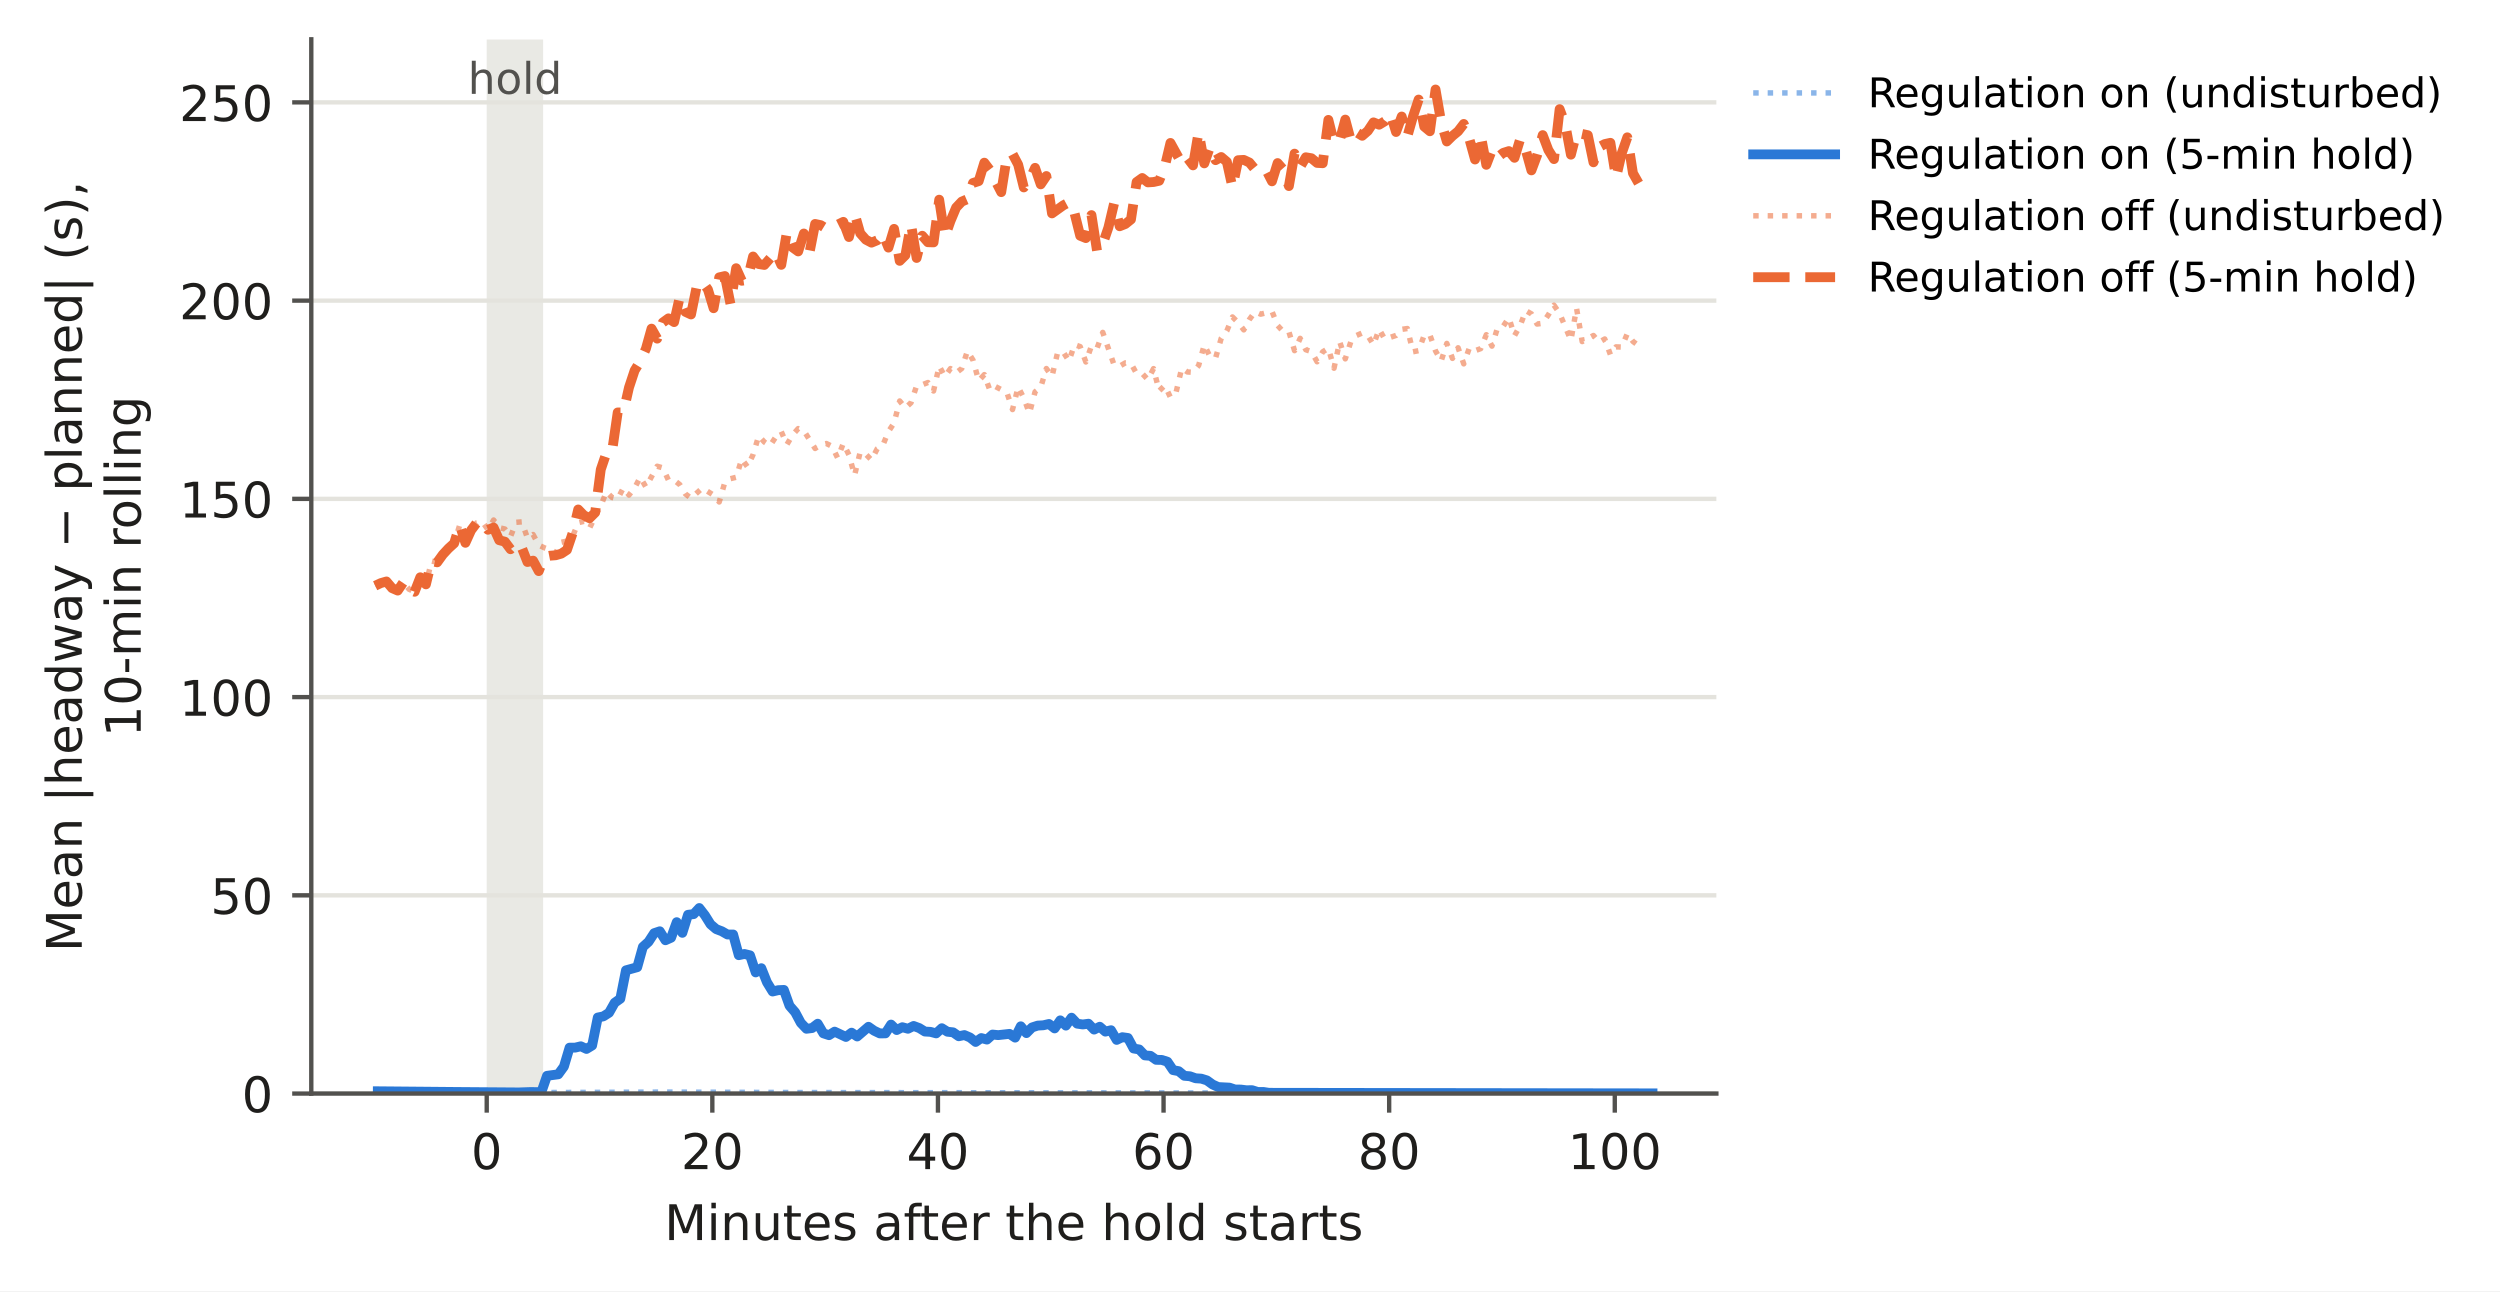
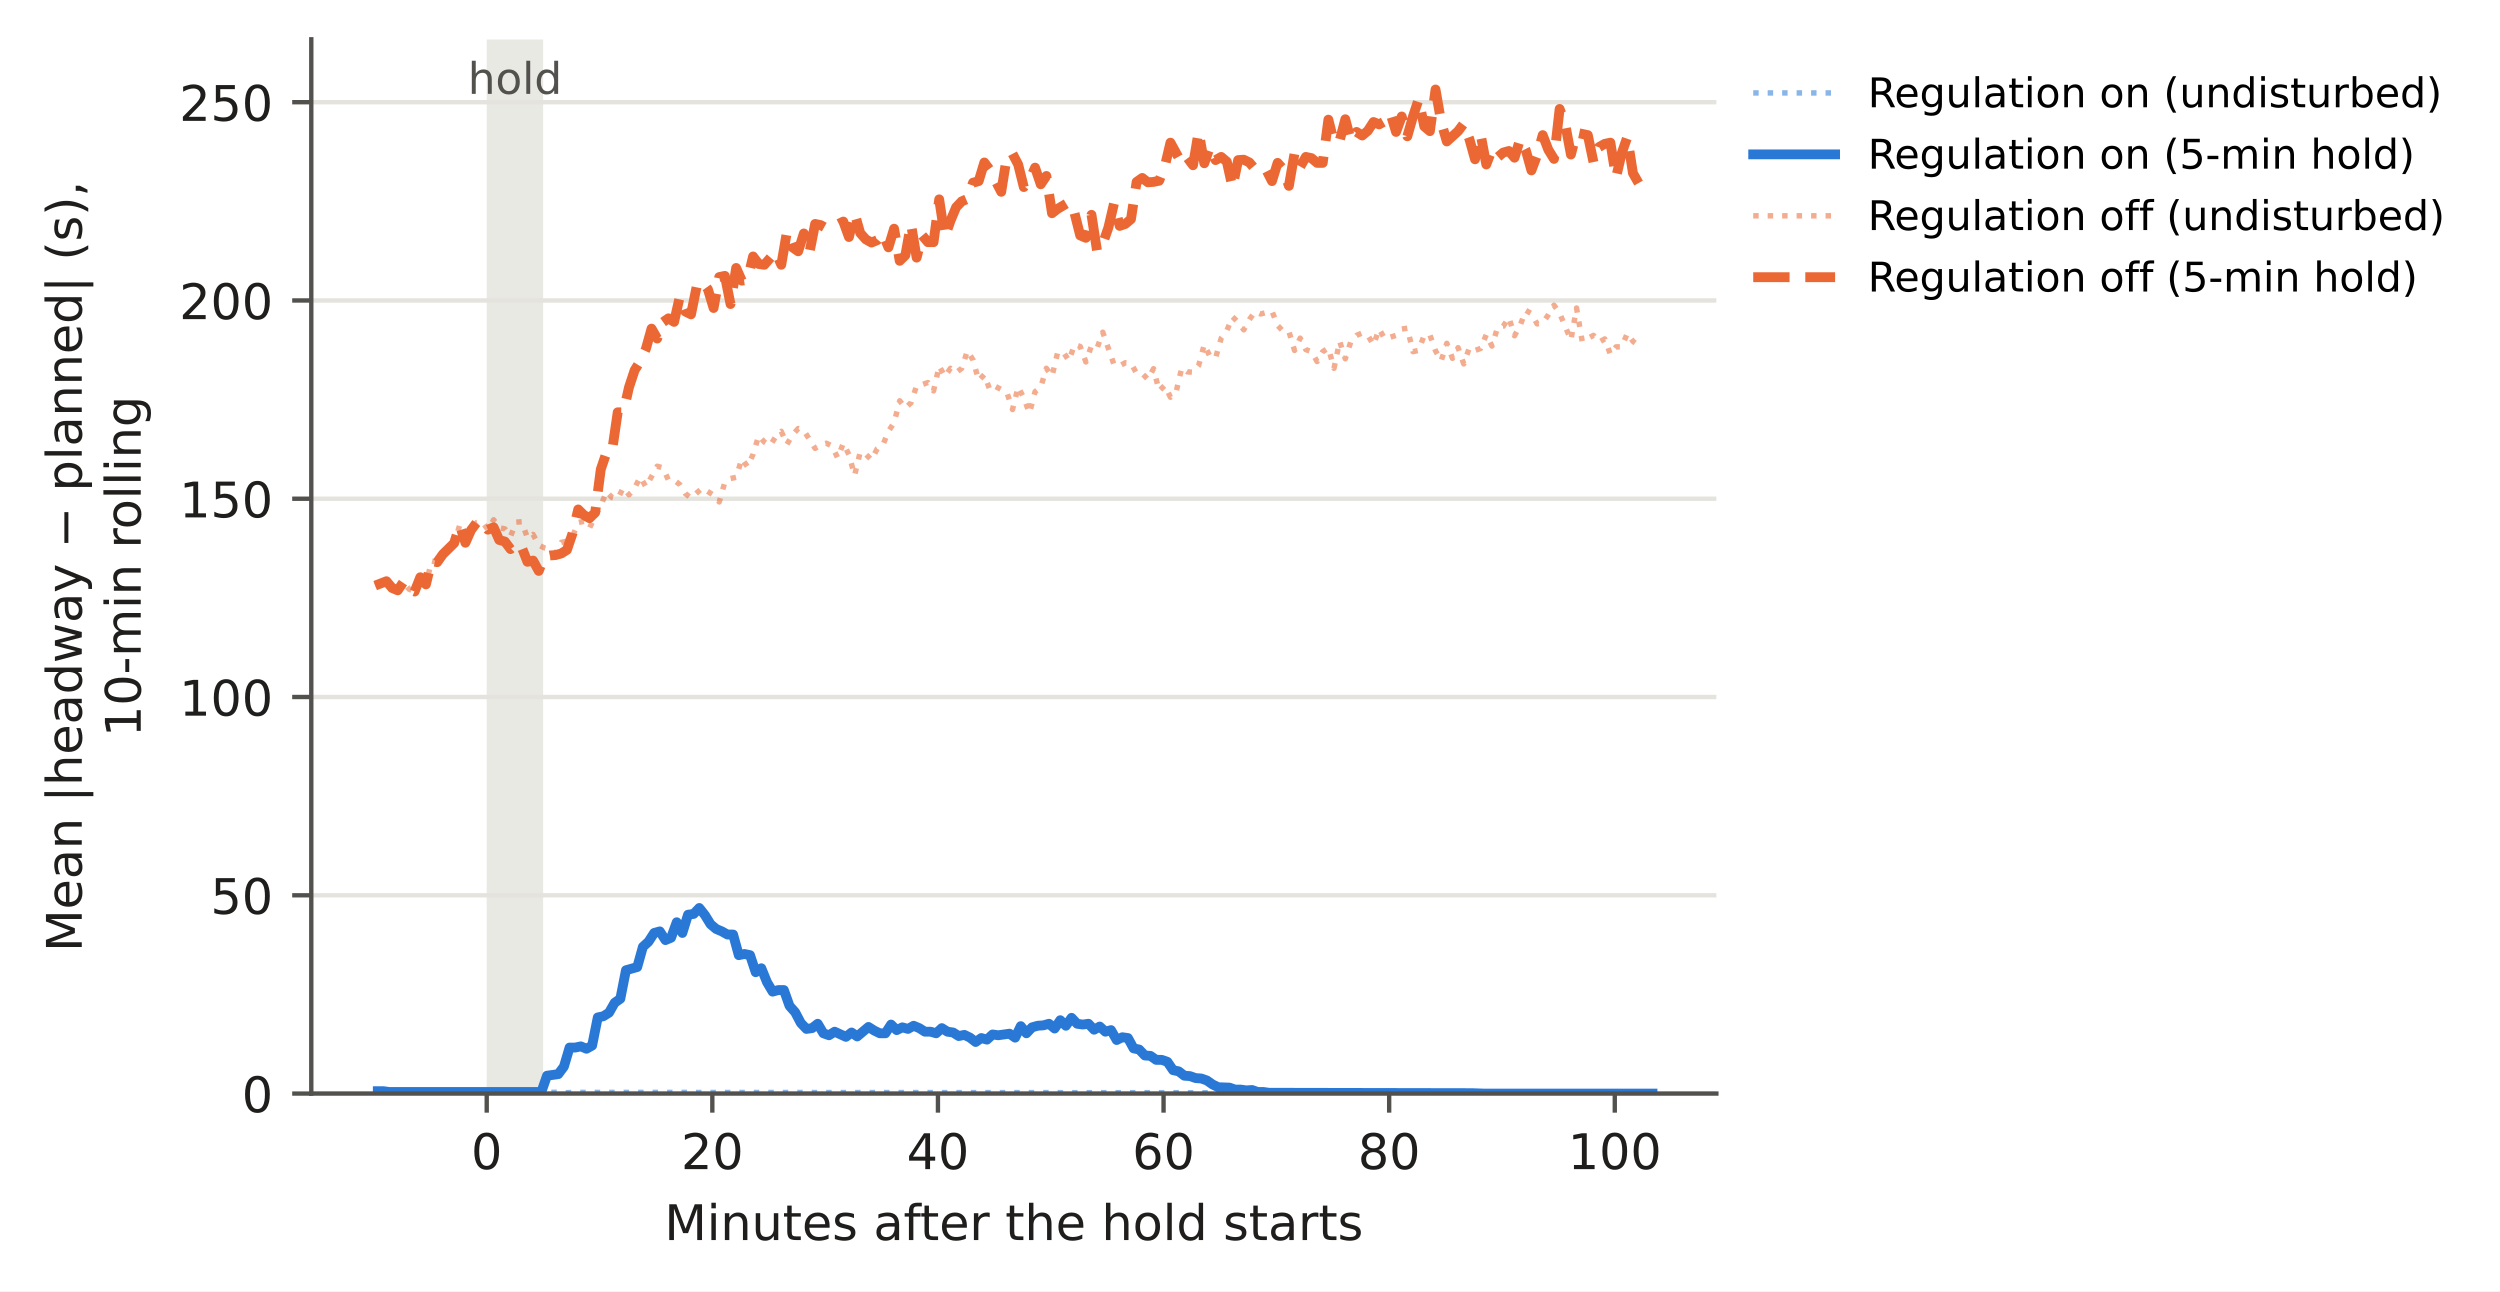
<svg xmlns="http://www.w3.org/2000/svg" xmlns:xlink="http://www.w3.org/1999/xlink" width="457.95pt" height="236.519pt" viewBox="0 0 457.95 236.519" version="1.1">
  <defs>
    <style type="text/css">*{stroke-linejoin: round; stroke-linecap: butt}</style>
  </defs>
  <g id="figure_1">
    <g id="patch_1">
      <path d="M 0 236.519  L 457.95 236.519  L 457.95 0  L 0 0  z " style="fill: #ffffff" />
    </g>
    <g id="axes_1">
      <g id="patch_2">
        <path d="M 57.023 200.318  L 314.403 200.318  L 314.403 7.2  L 57.023 7.2  z " style="fill: #ffffff" />
      </g>
      <g id="patch_3">
-         <path d="M 89.157 200.318  L 99.489 200.318  L 99.489 7.2  L 89.157 7.2  z " clip-path="url(#p20d75f7167)" style="fill: #e4e3dd; opacity: 0.8" />
+         <path d="M 89.157 200.318  L 99.489 200.318  L 99.489 7.2  L 89.157 7.2  z " clip-path="url(#p8d2d9ad047)" style="fill: #e4e3dd; opacity: 0.8" />
      </g>
      <g id="matplotlib.axis_1">
        <g id="xtick_1">
          <g id="line2d_1">
            <defs>
-               <path id="md9e35dd8b3" d="M 0 0  L 0 3.5  " style="stroke: #52514e; stroke-width: 0.8" />
+               <path id="m1a65437eb0" d="M 0 0  L 0 3.5  " style="stroke: #52514e; stroke-width: 0.8" />
            </defs>
            <g>
-               <use xlink:href="#md9e35dd8b3" x="89.157" y="200.318" style="fill: #52514e; stroke: #52514e; stroke-width: 0.8" />
+               <use xlink:href="#m1a65437eb0" x="89.157" y="200.318" style="fill: #52514e; stroke: #52514e; stroke-width: 0.8" />
            </g>
          </g>
          <g id="text_1">
            <text style="font-size: 9px; font-family: 'DejaVu Sans'; text-anchor: middle; fill: #1f1e1c" x="89.157" y="214.156" transform="rotate(-0 89.15692 214.1558)">0</text>
          </g>
        </g>
        <g id="xtick_2">
          <g id="line2d_2">
            <g>
-               <use xlink:href="#md9e35dd8b3" x="130.485" y="200.318" style="fill: #52514e; stroke: #52514e; stroke-width: 0.8" />
+               <use xlink:href="#m1a65437eb0" x="130.485" y="200.318" style="fill: #52514e; stroke: #52514e; stroke-width: 0.8" />
            </g>
          </g>
          <g id="text_2">
            <text style="font-size: 9px; font-family: 'DejaVu Sans'; text-anchor: middle; fill: #1f1e1c" x="130.485" y="214.156" transform="rotate(-0 130.4846 214.1558)">20</text>
          </g>
        </g>
        <g id="xtick_3">
          <g id="line2d_3">
            <g>
-               <use xlink:href="#md9e35dd8b3" x="171.812" y="200.318" style="fill: #52514e; stroke: #52514e; stroke-width: 0.8" />
+               <use xlink:href="#m1a65437eb0" x="171.812" y="200.318" style="fill: #52514e; stroke: #52514e; stroke-width: 0.8" />
            </g>
          </g>
          <g id="text_3">
            <text style="font-size: 9px; font-family: 'DejaVu Sans'; text-anchor: middle; fill: #1f1e1c" x="171.812" y="214.156" transform="rotate(-0 171.8122 214.1558)">40</text>
          </g>
        </g>
        <g id="xtick_4">
          <g id="line2d_4">
            <g>
-               <use xlink:href="#md9e35dd8b3" x="213.14" y="200.318" style="fill: #52514e; stroke: #52514e; stroke-width: 0.8" />
+               <use xlink:href="#m1a65437eb0" x="213.14" y="200.318" style="fill: #52514e; stroke: #52514e; stroke-width: 0.8" />
            </g>
          </g>
          <g id="text_4">
            <text style="font-size: 9px; font-family: 'DejaVu Sans'; text-anchor: middle; fill: #1f1e1c" x="213.14" y="214.156" transform="rotate(-0 213.1398 214.1558)">60</text>
          </g>
        </g>
        <g id="xtick_5">
          <g id="line2d_5">
            <g>
-               <use xlink:href="#md9e35dd8b3" x="254.467" y="200.318" style="fill: #52514e; stroke: #52514e; stroke-width: 0.8" />
+               <use xlink:href="#m1a65437eb0" x="254.467" y="200.318" style="fill: #52514e; stroke: #52514e; stroke-width: 0.8" />
            </g>
          </g>
          <g id="text_5">
            <text style="font-size: 9px; font-family: 'DejaVu Sans'; text-anchor: middle; fill: #1f1e1c" x="254.467" y="214.156" transform="rotate(-0 254.4675 214.1558)">80</text>
          </g>
        </g>
        <g id="xtick_6">
          <g id="line2d_6">
            <g>
-               <use xlink:href="#md9e35dd8b3" x="295.795" y="200.318" style="fill: #52514e; stroke: #52514e; stroke-width: 0.8" />
+               <use xlink:href="#m1a65437eb0" x="295.795" y="200.318" style="fill: #52514e; stroke: #52514e; stroke-width: 0.8" />
            </g>
          </g>
          <g id="text_6">
            <text style="font-size: 9px; font-family: 'DejaVu Sans'; text-anchor: middle; fill: #1f1e1c" x="295.795" y="214.156" transform="rotate(-0 295.7951 214.1558)">100</text>
          </g>
        </g>
        <g id="text_7">
          <text style="font-size: 9px; font-family: 'DejaVu Sans'; text-anchor: middle; fill: #1f1e1c" x="185.713" y="227.156" transform="rotate(-0 185.7129 227.1565)">Minutes after the hold starts</text>
        </g>
      </g>
      <g id="matplotlib.axis_2">
        <g id="ytick_1">
          <g id="line2d_7">
-             <path d="M 57.023 200.318  L 314.403 200.318  " clip-path="url(#p20d75f7167)" style="fill: none; stroke: #e4e3dd; stroke-width: 0.8; stroke-linecap: square" />
+             <path d="M 57.023 200.318  L 314.403 200.318  " clip-path="url(#p8d2d9ad047)" style="fill: none; stroke: #e4e3dd; stroke-width: 0.8; stroke-linecap: square" />
          </g>
          <g id="line2d_8">
            <defs>
-               <path id="m19d15de3f2" d="M 0 0  L -3.5 0  " style="stroke: #52514e; stroke-width: 0.8" />
+               <path id="m8558e5e57f" d="M 0 0  L -3.5 0  " style="stroke: #52514e; stroke-width: 0.8" />
            </defs>
            <g>
-               <use xlink:href="#m19d15de3f2" x="57.023" y="200.318" style="fill: #52514e; stroke: #52514e; stroke-width: 0.8" />
+               <use xlink:href="#m8558e5e57f" x="57.023" y="200.318" style="fill: #52514e; stroke: #52514e; stroke-width: 0.8" />
            </g>
          </g>
          <g id="text_8">
            <text style="font-size: 9px; font-family: 'DejaVu Sans'; text-anchor: end; fill: #1f1e1c" x="50.023" y="203.737" transform="rotate(-0 50.02305 203.7368)">0</text>
          </g>
        </g>
        <g id="ytick_2">
          <g id="line2d_9">
-             <path d="M 57.023 164.005  L 314.403 164.005  " clip-path="url(#p20d75f7167)" style="fill: none; stroke: #e4e3dd; stroke-width: 0.8; stroke-linecap: square" />
+             <path d="M 57.023 163.998  L 314.403 163.998  " clip-path="url(#p8d2d9ad047)" style="fill: none; stroke: #e4e3dd; stroke-width: 0.8; stroke-linecap: square" />
          </g>
          <g id="line2d_10">
            <g>
-               <use xlink:href="#m19d15de3f2" x="57.023" y="164.005" style="fill: #52514e; stroke: #52514e; stroke-width: 0.8" />
+               <use xlink:href="#m8558e5e57f" x="57.023" y="163.998" style="fill: #52514e; stroke: #52514e; stroke-width: 0.8" />
            </g>
          </g>
          <g id="text_9">
-             <text style="font-size: 9px; font-family: 'DejaVu Sans'; text-anchor: end; fill: #1f1e1c" x="50.023" y="167.424" transform="rotate(-0 50.02305 167.4241)">50</text>
+             <text style="font-size: 9px; font-family: 'DejaVu Sans'; text-anchor: end; fill: #1f1e1c" x="50.023" y="167.417" transform="rotate(-0 50.02305 167.4174)">50</text>
          </g>
        </g>
        <g id="ytick_3">
          <g id="line2d_11">
-             <path d="M 57.023 127.692  L 314.403 127.692  " clip-path="url(#p20d75f7167)" style="fill: none; stroke: #e4e3dd; stroke-width: 0.8; stroke-linecap: square" />
+             <path d="M 57.023 127.679  L 314.403 127.679  " clip-path="url(#p8d2d9ad047)" style="fill: none; stroke: #e4e3dd; stroke-width: 0.8; stroke-linecap: square" />
          </g>
          <g id="line2d_12">
            <g>
-               <use xlink:href="#m19d15de3f2" x="57.023" y="127.692" style="fill: #52514e; stroke: #52514e; stroke-width: 0.8" />
+               <use xlink:href="#m8558e5e57f" x="57.023" y="127.679" style="fill: #52514e; stroke: #52514e; stroke-width: 0.8" />
            </g>
          </g>
          <g id="text_10">
-             <text style="font-size: 9px; font-family: 'DejaVu Sans'; text-anchor: end; fill: #1f1e1c" x="50.023" y="131.111" transform="rotate(-0 50.02305 131.1113)">100</text>
+             <text style="font-size: 9px; font-family: 'DejaVu Sans'; text-anchor: end; fill: #1f1e1c" x="50.023" y="131.098" transform="rotate(-0 50.02305 131.0979)">100</text>
          </g>
        </g>
        <g id="ytick_4">
          <g id="line2d_13">
-             <path d="M 57.023 91.38  L 314.403 91.38  " clip-path="url(#p20d75f7167)" style="fill: none; stroke: #e4e3dd; stroke-width: 0.8; stroke-linecap: square" />
+             <path d="M 57.023 91.359  L 314.403 91.359  " clip-path="url(#p8d2d9ad047)" style="fill: none; stroke: #e4e3dd; stroke-width: 0.8; stroke-linecap: square" />
          </g>
          <g id="line2d_14">
            <g>
-               <use xlink:href="#m19d15de3f2" x="57.023" y="91.38" style="fill: #52514e; stroke: #52514e; stroke-width: 0.8" />
+               <use xlink:href="#m8558e5e57f" x="57.023" y="91.359" style="fill: #52514e; stroke: #52514e; stroke-width: 0.8" />
            </g>
          </g>
          <g id="text_11">
-             <text style="font-size: 9px; font-family: 'DejaVu Sans'; text-anchor: end; fill: #1f1e1c" x="50.023" y="94.799" transform="rotate(-0 50.02305 94.79852)">150</text>
+             <text style="font-size: 9px; font-family: 'DejaVu Sans'; text-anchor: end; fill: #1f1e1c" x="50.023" y="94.778" transform="rotate(-0 50.02305 94.77842)">150</text>
          </g>
        </g>
        <g id="ytick_5">
          <g id="line2d_15">
-             <path d="M 57.023 55.067  L 314.403 55.067  " clip-path="url(#p20d75f7167)" style="fill: none; stroke: #e4e3dd; stroke-width: 0.8; stroke-linecap: square" />
+             <path d="M 57.023 55.04  L 314.403 55.04  " clip-path="url(#p8d2d9ad047)" style="fill: none; stroke: #e4e3dd; stroke-width: 0.8; stroke-linecap: square" />
          </g>
          <g id="line2d_16">
            <g>
-               <use xlink:href="#m19d15de3f2" x="57.023" y="55.067" style="fill: #52514e; stroke: #52514e; stroke-width: 0.8" />
+               <use xlink:href="#m8558e5e57f" x="57.023" y="55.04" style="fill: #52514e; stroke: #52514e; stroke-width: 0.8" />
            </g>
          </g>
          <g id="text_12">
-             <text style="font-size: 9px; font-family: 'DejaVu Sans'; text-anchor: end; fill: #1f1e1c" x="50.023" y="58.486" transform="rotate(-0 50.02305 58.48575)">200</text>
+             <text style="font-size: 9px; font-family: 'DejaVu Sans'; text-anchor: end; fill: #1f1e1c" x="50.023" y="58.459" transform="rotate(-0 50.02305 58.45895)">200</text>
          </g>
        </g>
        <g id="ytick_6">
          <g id="line2d_17">
-             <path d="M 57.023 18.754  L 314.403 18.754  " clip-path="url(#p20d75f7167)" style="fill: none; stroke: #e4e3dd; stroke-width: 0.8; stroke-linecap: square" />
+             <path d="M 57.023 18.721  L 314.403 18.721  " clip-path="url(#p8d2d9ad047)" style="fill: none; stroke: #e4e3dd; stroke-width: 0.8; stroke-linecap: square" />
          </g>
          <g id="line2d_18">
            <g>
-               <use xlink:href="#m19d15de3f2" x="57.023" y="18.754" style="fill: #52514e; stroke: #52514e; stroke-width: 0.8" />
+               <use xlink:href="#m8558e5e57f" x="57.023" y="18.721" style="fill: #52514e; stroke: #52514e; stroke-width: 0.8" />
            </g>
          </g>
          <g id="text_13">
-             <text style="font-size: 9px; font-family: 'DejaVu Sans'; text-anchor: end; fill: #1f1e1c" x="50.023" y="22.173" transform="rotate(-0 50.02305 22.17298)">250</text>
+             <text style="font-size: 9px; font-family: 'DejaVu Sans'; text-anchor: end; fill: #1f1e1c" x="50.023" y="22.139" transform="rotate(-0 50.02305 22.13948)">250</text>
          </g>
        </g>
        <g id="text_14">
          <text style="font-size: 9px; font-family: 'DejaVu Sans'; fill: #1f1e1c" transform="translate(14.97885 174.3597) rotate(-90)">Mean |headway − planned| (s),</text>
          <text style="font-size: 9px; font-family: 'DejaVu Sans'; fill: #1f1e1c" transform="translate(25.78131 134.9875) rotate(-90)">10-min rolling</text>
        </g>
      </g>
      <g id="line2d_19">
-         <path d="M 69.203 199.899  L 83.667 200.029  L 100.198 200.128  L 113.63 200.075  L 121.895 200.043  L 147.725 200.131  L 302.704 200.283  L 302.704 200.283  " clip-path="url(#p20d75f7167)" style="fill: none; stroke-dasharray: 1,1.65; stroke-dashoffset: 0; stroke: #2a78d6; stroke-opacity: 0.55" />
+         <path d="M 69.203 199.882  L 70.236 199.882  L 71.269 200.027  L 102.265 200.1  L 103.298 200.173  L 105.364 200.1  L 239.679 200.173  L 241.745 200.245  L 302.704 200.318  L 302.704 200.318  " clip-path="url(#p8d2d9ad047)" style="fill: none; stroke-dasharray: 1,1.65; stroke-dashoffset: 0; stroke: #2a78d6; stroke-opacity: 0.55" />
      </g>
      <g id="line2d_20">
-         <path d="M 69.203 199.899  L 83.667 200.029  L 95.032 200.114  L 97.099 200.041  L 99.165 200.059  L 100.198 197.067  L 102.265 196.792  L 103.298 195.373  L 104.331 191.911  L 105.364 191.903  L 106.397 191.658  L 107.431 192.144  L 108.464 191.514  L 109.497 186.39  L 110.53 186.176  L 111.563 185.514  L 112.597 183.68  L 113.63 182.945  L 114.663 177.743  L 116.729 177.171  L 117.763 173.454  L 118.796 172.522  L 119.829 170.938  L 120.862 170.592  L 121.895 172.236  L 122.928 171.772  L 123.962 168.925  L 124.995 170.876  L 126.028 167.571  L 127.061 167.449  L 128.094 166.331  L 129.128 167.666  L 130.161 169.317  L 131.194 170.198  L 132.227 170.593  L 133.26 171.182  L 134.294 171.179  L 135.327 174.971  L 136.36 174.749  L 137.393 174.999  L 138.426 178.126  L 139.46 177.354  L 140.493 179.935  L 141.526 181.624  L 142.559 181.38  L 143.592 181.334  L 144.626 184.238  L 145.659 185.427  L 146.692 187.363  L 147.725 188.449  L 148.758 188.319  L 149.791 187.524  L 150.825 189.287  L 151.858 189.624  L 152.891 188.976  L 154.957 189.95  L 155.991 189.165  L 157.024 189.863  L 159.09 188.086  L 160.123 188.806  L 161.157 189.301  L 162.19 189.293  L 163.223 187.684  L 164.256 188.684  L 165.289 188.163  L 166.323 188.447  L 167.356 187.935  L 168.389 188.32  L 169.422 188.958  L 170.455 189.018  L 171.488 189.296  L 172.522 188.348  L 173.555 188.993  L 174.588 189.102  L 175.621 189.822  L 176.654 189.601  L 177.688 190.049  L 178.721 190.866  L 179.754 190.152  L 180.787 190.431  L 181.82 189.509  L 182.854 189.615  L 184.92 189.384  L 185.953 190.071  L 186.986 187.997  L 188.02 189.244  L 189.053 188.203  L 190.086 187.87  L 191.119 187.81  L 192.152 187.57  L 193.185 188.384  L 194.219 186.908  L 195.252 187.872  L 196.285 186.42  L 197.318 187.515  L 198.351 187.663  L 199.385 187.525  L 200.418 188.599  L 201.451 188.077  L 202.484 188.972  L 203.517 188.715  L 204.551 190.489  L 205.584 189.993  L 206.617 190.137  L 207.65 192.062  L 208.683 192.239  L 209.717 193.33  L 210.75 193.409  L 211.783 194.139  L 212.816 194.157  L 213.849 194.49  L 214.882 196.023  L 215.916 196.217  L 216.949 197.065  L 217.982 197.153  L 219.015 197.519  L 220.048 197.585  L 221.082 197.905  L 222.115 198.652  L 223.148 199.125  L 225.214 199.232  L 226.248 199.579  L 227.281 199.584  L 228.314 199.713  L 229.347 199.696  L 230.38 200.024  L 231.414 200.024  L 232.447 200.181  L 302.704 200.283  L 302.704 200.283  " clip-path="url(#p20d75f7167)" style="fill: none; stroke: #2a78d6; stroke-width: 1.8; stroke-linecap: square" />
+         <path d="M 69.203 199.882  L 70.236 199.882  L 71.269 200.027  L 99.165 200.027  L 100.198 197.049  L 102.265 196.759  L 103.298 195.378  L 104.331 191.892  L 105.364 191.892  L 106.397 191.674  L 107.431 192.11  L 108.464 191.529  L 109.497 186.371  L 110.53 186.153  L 111.563 185.5  L 112.597 183.684  L 113.63 182.957  L 114.663 177.727  L 116.729 177.146  L 117.763 173.441  L 118.796 172.497  L 119.829 170.899  L 120.862 170.609  L 121.895 172.207  L 122.928 171.771  L 123.962 168.938  L 124.995 170.899  L 126.028 167.558  L 127.061 167.412  L 128.094 166.323  L 129.128 167.63  L 130.161 169.301  L 131.194 170.173  L 132.227 170.609  L 133.26 171.19  L 134.294 171.19  L 135.327 174.967  L 136.36 174.749  L 137.393 174.967  L 138.426 178.09  L 139.46 177.364  L 140.493 179.906  L 141.526 181.65  L 142.559 181.359  L 143.592 181.359  L 144.626 184.265  L 145.659 185.427  L 146.692 187.388  L 147.725 188.478  L 148.758 188.332  L 149.791 187.533  L 150.825 189.277  L 151.858 189.64  L 152.891 188.986  L 154.957 189.931  L 155.991 189.131  L 157.024 189.858  L 159.09 188.115  L 160.123 188.768  L 161.157 189.277  L 162.19 189.277  L 163.223 187.679  L 164.256 188.696  L 165.289 188.187  L 166.323 188.478  L 167.356 187.897  L 168.389 188.332  L 169.422 188.986  L 170.455 188.986  L 171.488 189.277  L 172.522 188.332  L 173.555 188.986  L 174.588 189.131  L 175.621 189.785  L 176.654 189.567  L 177.688 190.076  L 178.721 190.875  L 179.754 190.148  L 180.787 190.439  L 181.82 189.495  L 182.854 189.64  L 184.92 189.349  L 185.953 190.076  L 186.986 187.969  L 188.02 189.277  L 189.053 188.187  L 190.086 187.897  L 191.119 187.824  L 192.152 187.533  L 193.185 188.405  L 194.219 186.88  L 195.252 187.897  L 196.285 186.444  L 197.318 187.533  L 198.351 187.679  L 199.385 187.533  L 200.418 188.623  L 201.451 188.042  L 202.484 188.986  L 203.517 188.696  L 204.551 190.512  L 205.584 190.003  L 206.617 190.148  L 207.65 192.037  L 208.683 192.255  L 209.717 193.345  L 210.75 193.417  L 211.783 194.144  L 212.816 194.144  L 213.849 194.507  L 214.882 196.032  L 215.916 196.25  L 216.949 197.049  L 217.982 197.122  L 219.015 197.485  L 220.048 197.558  L 221.082 197.921  L 222.115 198.647  L 223.148 199.156  L 225.214 199.228  L 226.248 199.592  L 227.281 199.592  L 228.314 199.737  L 229.347 199.664  L 230.38 200.027  L 231.414 200.027  L 232.447 200.173  L 269.642 200.245  L 271.708 200.318  L 302.704 200.318  L 302.704 200.318  " clip-path="url(#p8d2d9ad047)" style="fill: none; stroke: #2a78d6; stroke-width: 1.8; stroke-linecap: square" />
      </g>
      <g id="line2d_21">
-         <path d="M 68.722 107.299  L 69.755 106.813  L 70.789 106.511  L 71.822 107.733  L 72.855 108.182  L 73.888 106.658  L 74.921 107.936  L 75.954 108.399  L 76.988 105.746  L 78.021 107.04  L 79.054 102.769  L 80.087 103.005  L 81.12 101.579  L 82.154 100.461  L 83.187 99.524  L 84.22 96.139  L 85.253 99.431  L 86.286 97.147  L 87.32 95.772  L 88.353 95.557  L 89.386 97.04  L 90.419 95.255  L 91.452 96.664  L 92.486 96.904  L 93.519 98.281  L 94.552 95.675  L 95.585 95.598  L 96.618 98.559  L 97.651 97.914  L 98.685 99.85  L 99.718 100.349  L 100.751 100.705  L 101.784 101.295  L 102.817 99.335  L 103.851 99.114  L 104.884 98.267  L 105.917 95.754  L 106.95 95.504  L 107.983 96.777  L 109.017 94.572  L 110.05 92.664  L 111.083 90.074  L 112.116 91.129  L 113.149 91.381  L 114.183 89.37  L 115.216 90.684  L 116.249 89.384  L 117.282 87.404  L 118.315 89.222  L 120.382 85.406  L 121.415 85.703  L 122.448 87.964  L 123.481 87.948  L 124.514 88.762  L 125.548 90.47  L 126.581 91.258  L 128.647 89.403  L 130.714 90.7  L 131.747 91.953  L 132.78 88.321  L 133.813 87.683  L 134.846 87.429  L 135.88 84.053  L 136.913 85.509  L 137.946 83.28  L 138.979 79.831  L 140.012 80.97  L 141.045 81.655  L 142.079 80.082  L 143.112 79.056  L 144.145 81.435  L 145.178 79.68  L 146.211 78.506  L 147.245 78.898  L 149.311 82.15  L 150.344 81.474  L 151.377 81.247  L 152.411 81.755  L 153.444 83.904  L 154.477 81.212  L 155.51 83.334  L 156.543 87.064  L 157.577 82.778  L 158.61 83.214  L 159.643 84.273  L 160.676 82.217  L 161.709 81.583  L 162.743 79.055  L 163.776 77.468  L 164.809 73.45  L 165.842 74.729  L 166.875 73.777  L 167.908 70.667  L 168.942 70.482  L 169.975 70.071  L 171.008 71.621  L 172.041 67.032  L 173.074 68.989  L 174.108 67.515  L 175.141 68.301  L 176.174 67.501  L 177.207 64.305  L 178.24 65.97  L 179.274 69.747  L 180.307 68.623  L 181.34 71.511  L 182.373 70.825  L 184.44 71.901  L 185.473 75.024  L 186.506 70.879  L 187.539 72.933  L 188.572 75.71  L 189.605 71.769  L 190.639 70.951  L 191.672 67.508  L 192.705 68.965  L 193.738 64.545  L 194.771 64.475  L 195.805 66.141  L 196.838 63.129  L 197.871 63.495  L 198.904 66.307  L 199.937 63.349  L 200.971 63.761  L 202.004 60.888  L 204.07 66.834  L 205.103 67.073  L 206.137 66.473  L 207.17 66.565  L 208.203 68.444  L 209.236 68.426  L 210.269 69.548  L 211.302 67.525  L 212.336 71.617  L 213.369 70.595  L 214.402 72.798  L 215.435 71.858  L 216.468 67.434  L 217.502 68.135  L 218.535 68.207  L 219.568 66.946  L 220.601 63.147  L 221.634 65.305  L 222.668 65.579  L 223.701 61.974  L 224.734 60.61  L 225.767 58.058  L 226.8 59.089  L 227.834 60.426  L 228.867 58.517  L 229.9 57.098  L 230.933 57.549  L 233 57.032  L 234.033 59.621  L 235.066 60.748  L 236.099 60.766  L 237.132 64.233  L 238.165 61.98  L 239.199 64.068  L 240.232 64.407  L 241.265 66.268  L 242.298 64.442  L 243.331 63.808  L 244.365 67.45  L 245.398 62.581  L 246.431 65.735  L 247.464 62.535  L 248.497 61.447  L 249.531 60.996  L 250.564 61.473  L 251.597 63.179  L 252.63 60.294  L 253.663 62.129  L 255.73 61.443  L 256.763 60.331  L 257.796 60.18  L 258.829 64.441  L 259.862 64.233  L 260.896 61.365  L 261.929 61.363  L 262.962 64.282  L 263.995 66.117  L 265.028 62.907  L 266.062 65.649  L 267.095 63.705  L 268.128 66.652  L 269.161 63.724  L 270.194 64.245  L 271.228 63.867  L 272.261 61.314  L 273.294 63.403  L 274.327 60.008  L 275.36 59.764  L 276.394 58.199  L 277.427 61.496  L 278.46 59.65  L 279.493 56.898  L 280.526 57.494  L 281.559 59.358  L 282.593 59.217  L 283.626 57.667  L 284.659 55.908  L 285.692 57.421  L 287.759 62.333  L 288.792 56.468  L 289.825 62.569  L 291.891 61.457  L 292.925 62.693  L 293.958 62.095  L 294.991 64.963  L 296.024 63.539  L 297.057 63.575  L 298.091 61.111  L 299.124 62.542  L 300.157 63.319  L 300.157 63.319  " clip-path="url(#p20d75f7167)" style="fill: none; stroke-dasharray: 1,1.65; stroke-dashoffset: 0; stroke: #eb6834; stroke-opacity: 0.55" />
+         <path d="M 68.722 107.267  L 70.789 106.468  L 71.822 107.703  L 72.855 108.139  L 73.888 106.614  L 74.921 107.921  L 75.954 108.357  L 76.988 105.742  L 78.021 107.049  L 79.054 102.764  L 80.087 102.982  L 81.12 101.529  L 83.187 99.495  L 84.22 96.154  L 85.253 99.422  L 86.286 97.098  L 87.32 95.718  L 88.353 95.573  L 89.386 97.025  L 90.419 95.209  L 91.452 96.662  L 92.486 96.88  L 93.519 98.26  L 94.552 95.645  L 95.585 95.573  L 96.618 98.551  L 97.651 97.897  L 98.685 99.858  L 99.718 100.367  L 100.751 100.657  L 101.784 101.311  L 102.817 99.35  L 103.851 99.132  L 104.884 98.26  L 105.917 95.718  L 106.95 95.5  L 107.983 96.735  L 109.017 94.556  L 110.05 92.667  L 111.083 90.052  L 112.116 91.142  L 113.149 91.359  L 114.183 89.326  L 115.216 90.633  L 116.249 89.398  L 117.282 87.364  L 118.315 89.18  L 120.382 85.403  L 121.415 85.694  L 122.448 87.945  L 123.481 87.945  L 124.514 88.744  L 125.548 90.415  L 126.581 91.214  L 128.647 89.398  L 130.714 90.706  L 131.747 91.941  L 132.78 88.309  L 133.813 87.655  L 134.846 87.437  L 135.88 84.023  L 136.913 85.476  L 137.946 83.224  L 138.979 79.81  L 140.012 80.972  L 141.045 81.626  L 142.079 80.028  L 143.112 79.011  L 144.145 81.408  L 145.178 79.665  L 146.211 78.502  L 147.245 78.866  L 149.311 82.134  L 150.344 81.481  L 151.377 81.19  L 152.411 81.698  L 153.444 83.878  L 154.477 81.19  L 155.51 83.297  L 156.543 87.074  L 157.577 82.788  L 158.61 83.224  L 159.643 84.241  L 160.676 82.207  L 161.709 81.553  L 162.743 79.011  L 163.776 77.413  L 164.809 73.418  L 165.842 74.725  L 166.875 73.781  L 167.908 70.657  L 168.942 70.439  L 169.975 70.076  L 171.008 71.602  L 172.041 67.025  L 173.074 68.987  L 174.108 67.461  L 175.141 68.26  L 176.174 67.461  L 177.207 64.265  L 178.24 65.936  L 179.274 69.713  L 180.307 68.623  L 181.34 71.456  L 182.373 70.803  L 184.44 71.892  L 185.473 75.016  L 186.506 70.875  L 187.539 72.909  L 188.572 75.669  L 189.605 71.747  L 190.639 70.948  L 191.672 67.461  L 192.705 68.914  L 193.738 64.556  L 194.771 64.483  L 195.805 66.081  L 196.838 63.103  L 197.871 63.466  L 198.904 66.299  L 199.937 63.321  L 200.971 63.757  L 202.004 60.851  L 204.07 66.808  L 205.103 67.025  L 206.137 66.444  L 207.17 66.517  L 208.203 68.406  L 209.236 68.406  L 210.269 69.495  L 211.302 67.534  L 212.336 71.602  L 213.369 70.585  L 214.402 72.764  L 215.435 71.82  L 216.468 67.389  L 217.502 68.115  L 218.535 68.188  L 219.568 66.953  L 220.601 63.103  L 221.634 65.282  L 222.668 65.573  L 223.701 61.941  L 224.734 60.561  L 225.767 58.018  L 226.8 59.035  L 227.834 60.415  L 228.867 58.527  L 229.9 57.074  L 230.933 57.51  L 233 57.001  L 234.033 59.616  L 235.066 60.706  L 236.099 60.706  L 237.132 64.193  L 238.165 61.941  L 239.199 64.047  L 240.232 64.41  L 241.265 66.226  L 242.298 64.41  L 243.331 63.757  L 244.365 67.461  L 245.398 62.522  L 246.431 65.718  L 247.464 62.522  L 248.497 61.432  L 249.531 60.996  L 250.564 61.432  L 251.597 63.176  L 252.63 60.27  L 253.663 62.086  L 255.73 61.432  L 256.763 60.27  L 257.796 60.125  L 258.829 64.41  L 259.862 64.193  L 260.896 61.36  L 261.929 61.36  L 262.962 64.265  L 263.995 66.081  L 265.028 62.885  L 266.062 65.645  L 267.095 63.684  L 268.128 66.662  L 269.161 63.684  L 270.194 64.193  L 271.228 63.829  L 272.261 61.287  L 273.294 63.393  L 274.327 59.979  L 275.36 59.762  L 276.394 58.163  L 277.427 61.505  L 278.46 59.616  L 279.493 56.856  L 280.526 57.437  L 281.559 59.326  L 282.593 59.18  L 283.626 57.655  L 284.659 55.912  L 285.692 57.364  L 287.759 62.304  L 288.792 56.42  L 289.825 62.522  L 291.891 61.432  L 292.925 62.667  L 293.958 62.086  L 294.991 64.919  L 296.024 63.539  L 297.057 63.539  L 298.091 61.069  L 299.124 62.522  L 300.157 63.321  L 300.157 63.321  " clip-path="url(#p8d2d9ad047)" style="fill: none; stroke-dasharray: 1,1.65; stroke-dashoffset: 0; stroke: #eb6834; stroke-opacity: 0.55" />
      </g>
      <g id="line2d_22">
-         <path d="M 68.722 107.299  L 69.755 106.813  L 70.789 106.511  L 71.822 107.733  L 72.855 108.182  L 73.888 106.658  L 74.921 107.936  L 75.954 108.399  L 76.988 105.746  L 78.021 107.04  L 79.054 102.769  L 80.087 103.005  L 81.12 101.579  L 82.154 100.461  L 83.187 99.524  L 84.22 96.139  L 85.253 99.431  L 86.286 97.147  L 87.32 95.772  L 88.353 95.557  L 89.386 97.04  L 90.419 96.641  L 91.452 98.955  L 92.486 99.226  L 93.519 100.608  L 94.552 99.555  L 95.585 100.336  L 96.618 102.946  L 97.651 102.7  L 98.685 104.615  L 99.718 101.997  L 100.751 101.795  L 101.784 101.715  L 102.817 101.416  L 103.851 100.733  L 104.884 97.691  L 105.917 93.326  L 106.95 94.39  L 107.983 94.929  L 109.017 93.898  L 110.05 86.01  L 111.083 82.956  L 112.116 82.69  L 113.149 75.554  L 114.183 75.558  L 115.216 70.988  L 116.249 67.866  L 117.282 66.172  L 118.315 63.893  L 119.348 60.2  L 120.382 62.03  L 121.415 59.071  L 122.448 58.318  L 123.481 59.001  L 124.514 54.436  L 125.548 57.122  L 126.581 57.604  L 127.614 52.514  L 128.647 51.562  L 129.68 53.037  L 130.714 56.461  L 131.747 50.805  L 132.78 50.566  L 133.813 55.698  L 134.846 49.13  L 135.88 51.43  L 136.913 51.28  L 137.946 46.987  L 138.979 48.365  L 140.012 48.533  L 142.079 46.154  L 143.112 48.515  L 144.145 42.52  L 145.178 45.314  L 146.211 46.057  L 147.245 42.774  L 148.278 46.295  L 149.311 41.022  L 150.344 41.246  L 151.377 41.883  L 152.411 41.654  L 154.477 40.64  L 155.51 43.421  L 156.543 39.105  L 157.577 42.741  L 158.61 43.908  L 159.643 44.45  L 160.676 44.02  L 161.709 42.78  L 162.743 45.357  L 163.776 41.925  L 164.809 47.782  L 165.842 46.756  L 166.875 41.053  L 167.908 47.254  L 168.942 43.185  L 169.975 44.371  L 171.008 44.4  L 172.041 36.577  L 173.074 43.445  L 174.108 40.491  L 175.141 38.022  L 176.174 36.929  L 177.207 36.485  L 178.24 33.515  L 179.274 33.179  L 180.307 29.8  L 181.34 31.167  L 183.406 35.196  L 184.44 28.716  L 185.473 28.201  L 186.506 30.151  L 187.539 34.331  L 188.572 33.04  L 189.605 30.746  L 190.639 33.769  L 191.672 32.244  L 192.705 39.091  L 194.771 37.614  L 195.805 37.065  L 196.838 39.067  L 197.871 43.188  L 198.904 43.612  L 199.937 39.403  L 200.971 46.056  L 202.004 44.7  L 203.037 41.671  L 204.07 37.297  L 205.103 41.447  L 206.137 41.035  L 207.17 40.203  L 208.203 33.345  L 209.236 32.606  L 210.269 33.409  L 211.302 33.343  L 212.336 33.114  L 213.369 30.504  L 214.402 26.184  L 216.468 29.927  L 217.502 28.922  L 218.535 30.291  L 219.568 24.153  L 220.601 29.926  L 221.634 26.963  L 222.668 29.335  L 223.701 28.764  L 224.734 29.638  L 225.767 34.351  L 226.8 29.346  L 227.834 29.288  L 228.867 29.773  L 229.9 31.024  L 231.966 31.191  L 233 33.214  L 234.033 29.871  L 235.066 31.052  L 236.099 34.084  L 237.132 28.146  L 238.165 30.592  L 239.199 28.81  L 240.232 28.986  L 241.265 29.841  L 242.298 29.899  L 243.331 21.963  L 244.365 26.108  L 245.398 25.766  L 246.431 21.908  L 247.464 25.79  L 248.497 24.236  L 249.531 24.873  L 250.564 23.973  L 251.597 22.419  L 252.63 22.844  L 253.663 22.218  L 254.697 20.812  L 255.73 24.18  L 256.763 21.345  L 257.796 25  L 258.829 21.352  L 259.862 18.239  L 260.896 23.187  L 261.929 24.044  L 262.962 16.395  L 263.995 22.376  L 265.028 25.914  L 266.062 24.898  L 267.095 24.05  L 268.128 22.706  L 269.161 25.478  L 270.194 29.217  L 271.228 24.684  L 272.261 30.19  L 273.294 27.492  L 274.327 28.813  L 275.36 28.005  L 276.394 27.677  L 277.427 28.906  L 278.46 25.508  L 279.493 27.508  L 280.526 31.21  L 281.559 28.452  L 282.593 24.75  L 283.626 27.476  L 284.659 29.143  L 285.692 19.992  L 286.725 22.788  L 287.759 28.334  L 288.792 24.315  L 290.858 24.766  L 291.891 29.731  L 292.925 26.929  L 293.958 26.388  L 294.991 26.161  L 296.024 32.581  L 297.057 28.115  L 298.091 25.155  L 299.124 31.726  L 300.157 33.556  L 300.157 33.556  " clip-path="url(#p20d75f7167)" style="fill: none; stroke-dasharray: 6.66,2.88; stroke-dashoffset: 0; stroke: #eb6834; stroke-width: 1.8" />
+         <path d="M 68.722 107.267  L 70.789 106.468  L 71.822 107.703  L 72.855 108.139  L 73.888 106.614  L 74.921 107.921  L 75.954 108.357  L 76.988 105.742  L 78.021 107.049  L 79.054 102.764  L 80.087 102.982  L 81.12 101.529  L 83.187 99.495  L 84.22 96.154  L 85.253 99.422  L 86.286 97.098  L 87.32 95.718  L 88.353 95.573  L 89.386 97.025  L 90.419 96.589  L 91.452 98.914  L 92.486 99.204  L 93.519 100.585  L 94.552 99.568  L 95.585 100.294  L 96.618 102.909  L 97.651 102.691  L 98.685 104.58  L 99.718 101.965  L 100.751 101.747  L 101.784 101.674  L 102.817 101.384  L 103.851 100.73  L 104.884 97.679  L 105.917 93.321  L 106.95 94.338  L 107.983 94.919  L 109.017 93.902  L 110.05 85.984  L 111.083 82.933  L 112.116 82.643  L 113.149 75.524  L 114.183 75.524  L 115.216 70.948  L 116.249 67.824  L 117.282 66.154  L 118.315 63.902  L 119.348 60.197  L 120.382 62.013  L 121.415 59.035  L 122.448 58.309  L 123.481 58.963  L 124.514 54.386  L 125.548 57.074  L 126.581 57.582  L 127.614 52.498  L 128.647 51.553  L 129.68 53.006  L 130.714 56.42  L 131.747 50.754  L 132.78 50.536  L 133.813 55.694  L 134.846 49.084  L 135.88 51.408  L 136.913 51.263  L 137.946 46.977  L 138.979 48.357  L 140.012 48.503  L 142.079 46.105  L 143.112 48.503  L 144.145 42.473  L 145.178 45.306  L 146.211 46.033  L 147.245 42.764  L 148.278 46.251  L 149.311 41.021  L 150.344 41.239  L 151.377 41.82  L 152.411 41.602  L 154.477 40.585  L 155.51 43.418  L 156.543 39.059  L 157.577 42.691  L 158.61 43.854  L 159.643 44.435  L 160.676 43.999  L 161.709 42.764  L 162.743 45.306  L 163.776 41.892  L 164.809 47.776  L 165.842 46.759  L 166.875 41.021  L 167.908 47.195  L 168.942 43.127  L 169.975 44.362  L 171.008 44.362  L 172.041 36.517  L 173.074 43.418  L 174.108 40.44  L 175.141 37.97  L 176.174 36.88  L 177.207 36.444  L 178.24 33.466  L 179.274 33.176  L 180.307 29.762  L 181.34 31.142  L 183.406 35.137  L 184.44 28.672  L 185.473 28.164  L 186.506 30.125  L 187.539 34.265  L 188.572 33.03  L 189.605 30.706  L 190.639 33.757  L 191.672 32.231  L 192.705 39.059  L 193.738 38.26  L 195.805 37.026  L 196.838 39.059  L 197.871 43.127  L 198.904 43.563  L 199.937 39.35  L 200.971 46.033  L 202.004 44.653  L 203.037 41.674  L 204.07 37.243  L 205.103 41.384  L 206.137 41.021  L 207.17 40.149  L 208.203 33.321  L 209.236 32.595  L 210.269 33.394  L 211.302 33.321  L 212.336 33.103  L 213.369 30.488  L 214.402 26.13  L 216.468 29.907  L 217.502 28.89  L 218.535 30.27  L 219.568 24.096  L 220.601 29.907  L 221.634 26.929  L 222.668 29.326  L 223.701 28.745  L 224.734 29.616  L 225.767 34.338  L 226.8 29.326  L 227.834 29.253  L 228.867 29.762  L 229.9 30.997  L 231.966 31.142  L 233 33.176  L 234.033 29.834  L 235.066 30.997  L 236.099 34.047  L 237.132 28.091  L 238.165 30.561  L 239.199 28.745  L 240.232 28.963  L 241.265 29.834  L 242.298 29.834  L 243.331 21.917  L 244.365 26.057  L 245.398 25.767  L 246.431 21.844  L 247.464 25.767  L 248.497 24.168  L 249.531 24.822  L 250.564 23.951  L 251.597 22.352  L 252.63 22.788  L 253.663 22.207  L 254.697 20.754  L 255.73 24.168  L 256.763 21.336  L 257.796 24.967  L 258.829 21.336  L 259.862 18.212  L 260.896 23.152  L 261.929 24.023  L 262.962 16.396  L 263.995 22.352  L 265.028 25.912  L 267.095 24.023  L 268.128 22.643  L 269.161 25.476  L 270.194 29.181  L 271.228 24.677  L 272.261 30.125  L 273.294 27.437  L 274.327 28.817  L 275.36 27.946  L 276.394 27.655  L 277.427 28.89  L 278.46 25.476  L 279.493 27.51  L 280.526 31.214  L 281.559 28.454  L 282.593 24.75  L 283.626 27.437  L 284.659 29.108  L 285.692 19.955  L 286.725 22.788  L 287.759 28.309  L 288.792 24.314  L 290.858 24.75  L 291.891 29.689  L 292.925 26.929  L 293.958 26.348  L 294.991 26.13  L 296.024 32.522  L 297.057 28.091  L 298.091 25.113  L 299.124 31.723  L 300.157 33.539  L 300.157 33.539  " clip-path="url(#p8d2d9ad047)" style="fill: none; stroke-dasharray: 6.66,2.88; stroke-dashoffset: 0; stroke: #eb6834; stroke-width: 1.8" />
      </g>
      <g id="patch_4">
        <path d="M 57.023 200.318  L 57.023 7.2  " style="fill: none; stroke: #52514e; stroke-width: 0.8; stroke-linejoin: miter; stroke-linecap: square" />
      </g>
      <g id="patch_5">
        <path d="M 57.023 200.318  L 314.403 200.318  " style="fill: none; stroke: #52514e; stroke-width: 0.8; stroke-linejoin: miter; stroke-linecap: square" />
      </g>
      <g id="text_15">
        <text style="font-size: 8px; font-family: 'DejaVu Sans'; text-anchor: middle; fill: #52514e" x="94.323" y="17.2" transform="rotate(-0 94.32288 17.2)">hold</text>
      </g>
      <g id="legend_1">
        <g id="line2d_23">
          <path d="M 321.153 17.024  L 328.653 17.024  L 336.153 17.024  " style="fill: none; stroke-dasharray: 1,1.65; stroke-dashoffset: 0; stroke: #2a78d6; stroke-opacity: 0.55" />
        </g>
        <g id="text_16">
          <text style="font-size: 7.5px; font-family: 'DejaVu Sans'; text-anchor: start" x="342.153" y="19.649" transform="rotate(-0 342.1528 19.64883)">Regulation on (undisturbed)</text>
        </g>
        <g id="line2d_24">
          <path d="M 321.153 28.274  L 328.653 28.274  L 336.153 28.274  " style="fill: none; stroke: #2a78d6; stroke-width: 1.8; stroke-linecap: square" />
        </g>
        <g id="text_17">
          <text style="font-size: 7.5px; font-family: 'DejaVu Sans'; text-anchor: start" x="342.153" y="30.899" transform="rotate(-0 342.1528 30.89941)">Regulation on (5-min hold)</text>
        </g>
        <g id="line2d_25">
          <path d="M 321.153 39.525  L 328.653 39.525  L 336.153 39.525  " style="fill: none; stroke-dasharray: 1,1.65; stroke-dashoffset: 0; stroke: #eb6834; stroke-opacity: 0.55" />
        </g>
        <g id="text_18">
          <text style="font-size: 7.5px; font-family: 'DejaVu Sans'; text-anchor: start" x="342.153" y="42.15" transform="rotate(-0 342.1528 42.15)">Regulation off (undisturbed)</text>
        </g>
        <g id="line2d_26">
          <path d="M 321.153 50.776  L 328.653 50.776  L 336.153 50.776  " style="fill: none; stroke-dasharray: 6.66,2.88; stroke-dashoffset: 0; stroke: #eb6834; stroke-width: 1.8" />
        </g>
        <g id="text_19">
          <text style="font-size: 7.5px; font-family: 'DejaVu Sans'; text-anchor: start" x="342.153" y="53.401" transform="rotate(-0 342.1528 53.40059)">Regulation off (5-min hold)</text>
        </g>
      </g>
    </g>
  </g>
  <defs>
-     <clipPath id="p20d75f7167">
+     <clipPath id="p8d2d9ad047">
      <rect x="57.023" y="7.2" width="257.38" height="193.118" />
    </clipPath>
  </defs>
</svg>
